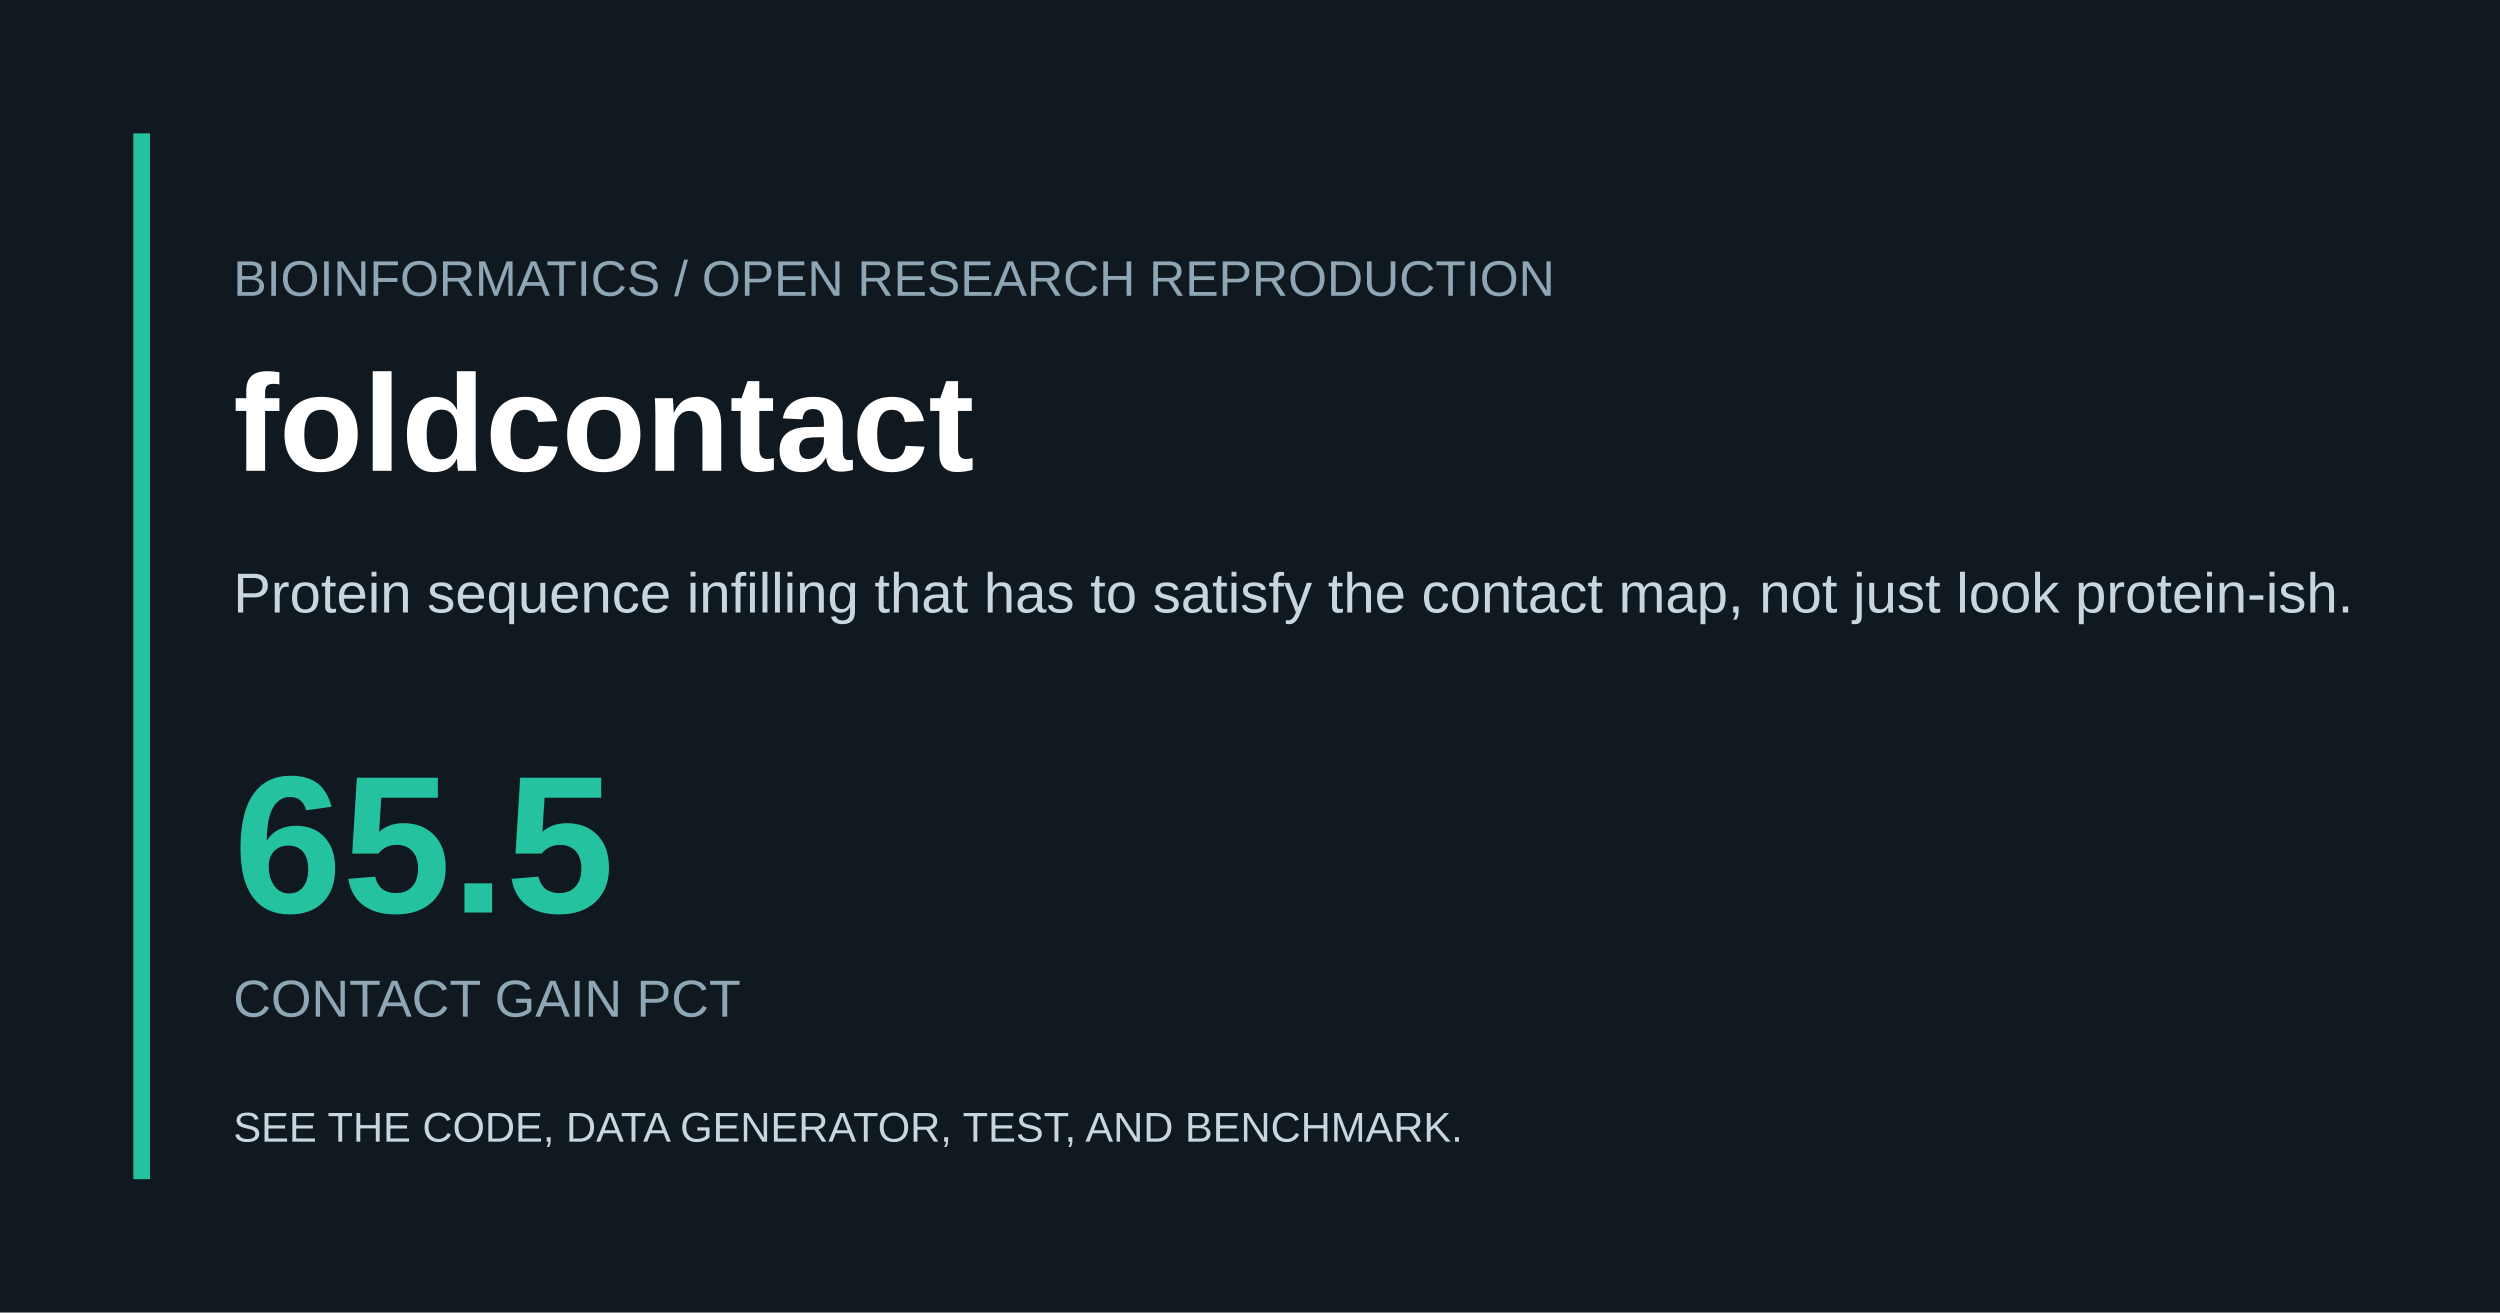
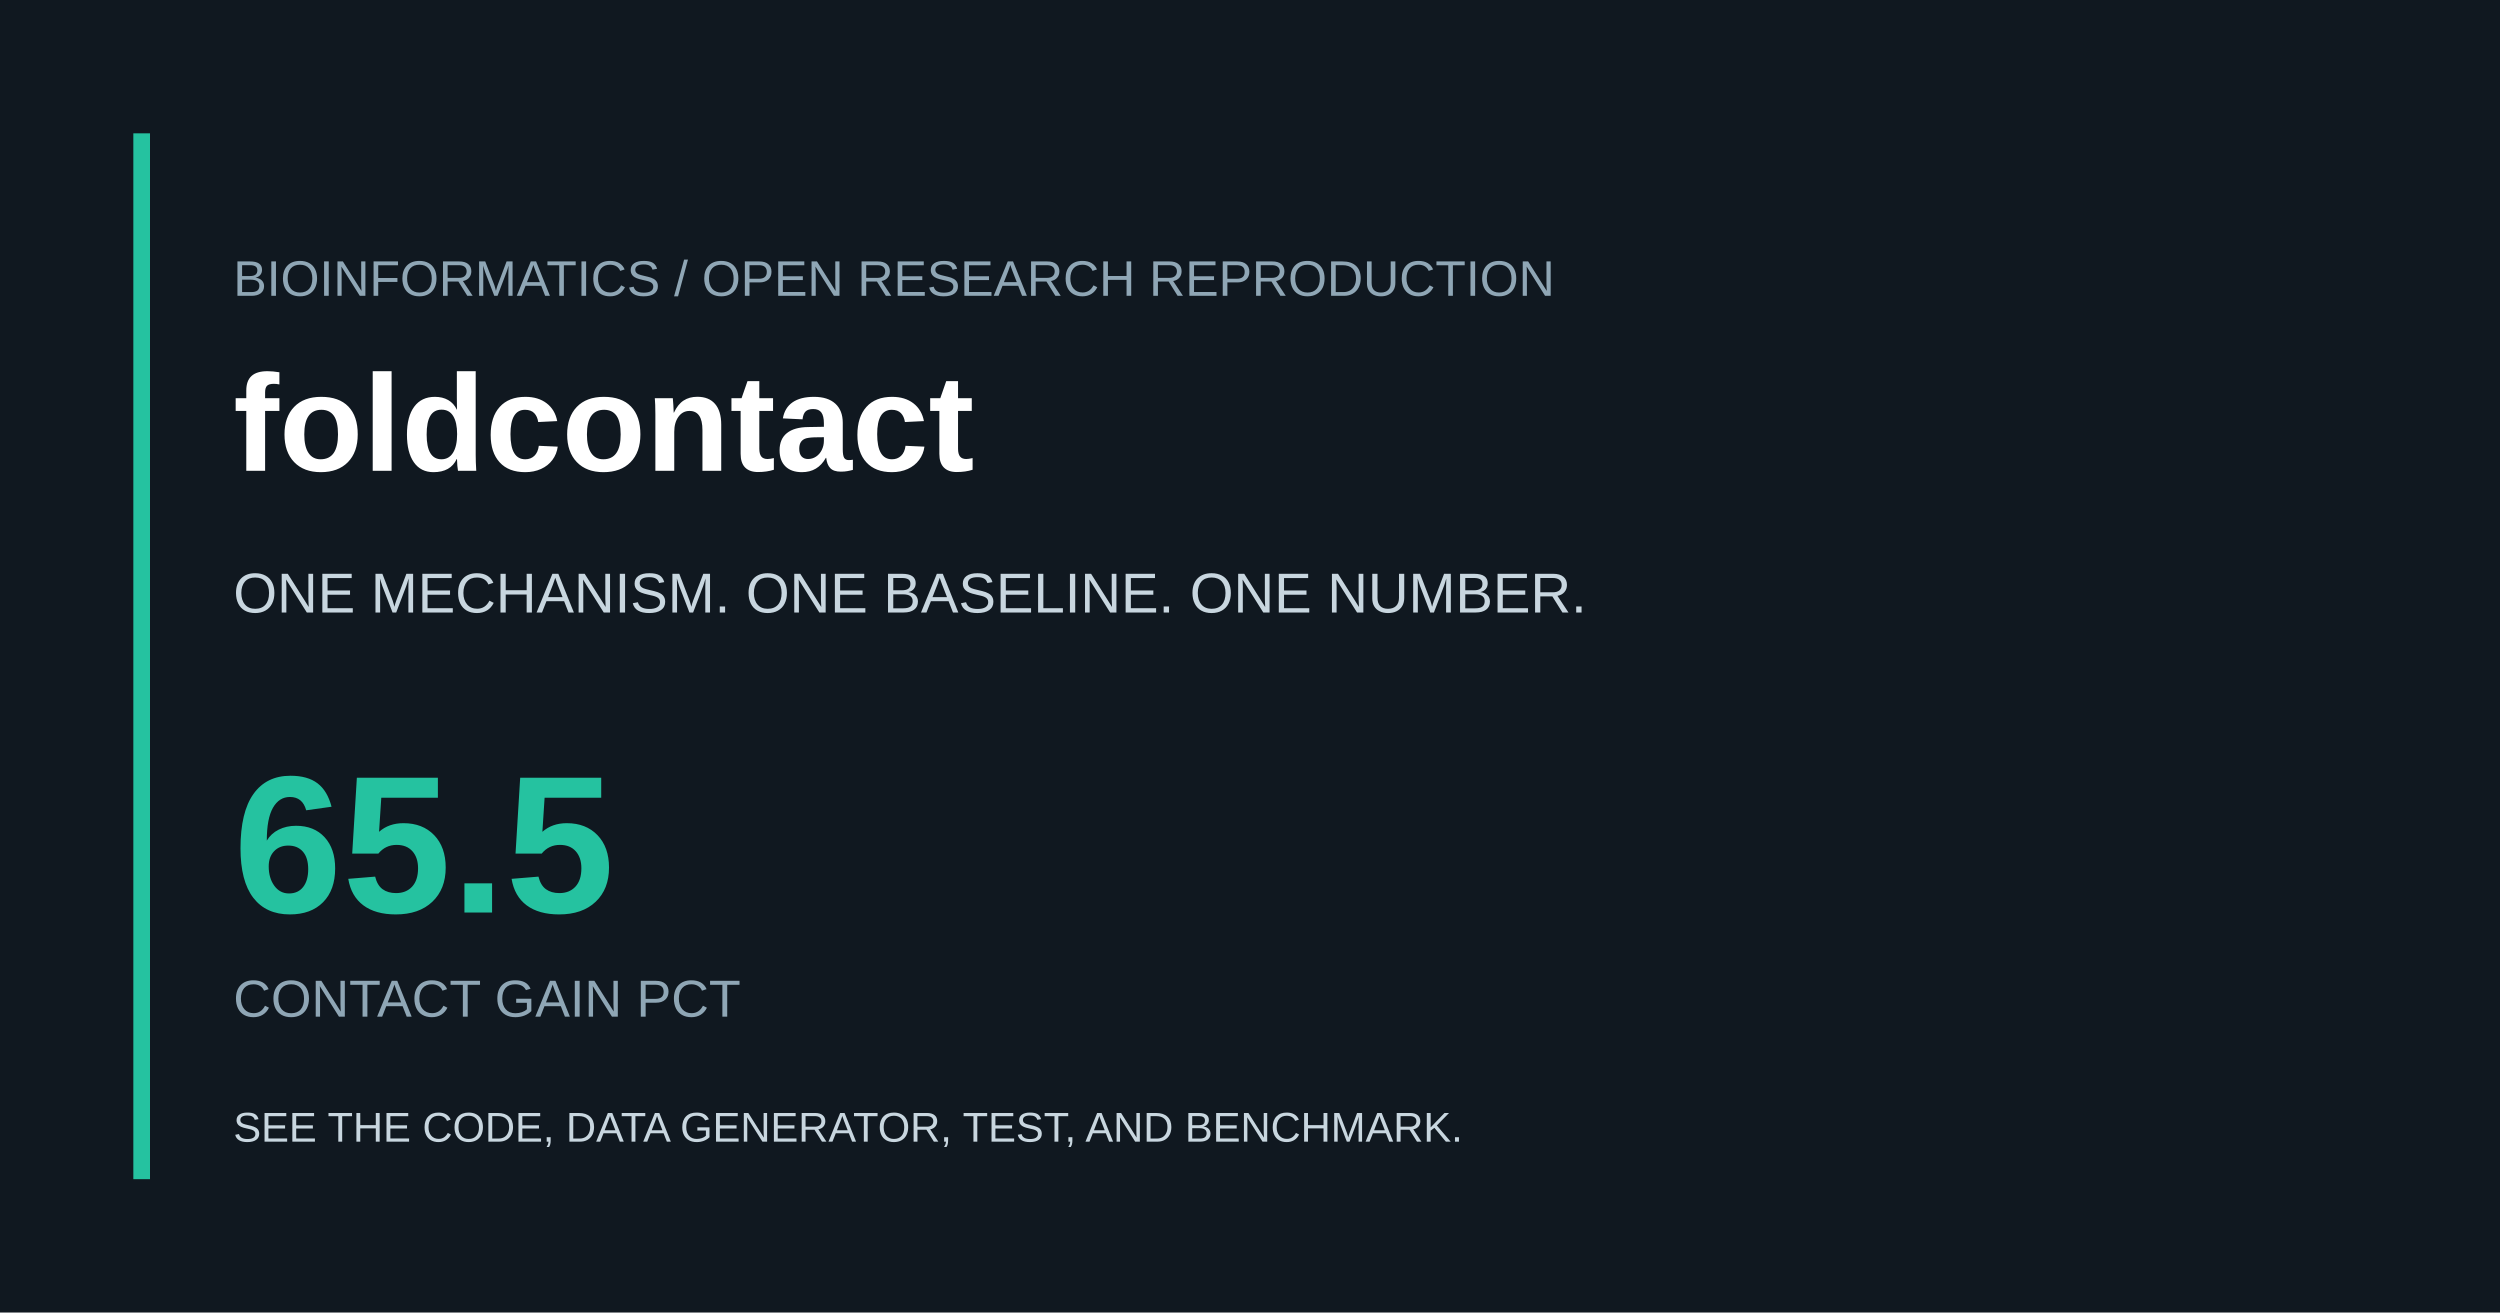
<svg xmlns="http://www.w3.org/2000/svg" width="1200" height="630" viewBox="0 0 1200 630">
  <rect width="1200" height="630" fill="#101820" />
  <rect x="64" y="64" width="8" height="502" fill="#25c2a0" />
  <text x="112" y="142" fill="#8fa6b5" font-family="Arial, sans-serif" font-size="24">BIOINFORMATICS / OPEN RESEARCH REPRODUCTION</text>
  <text x="112" y="226" fill="#ffffff" font-family="Arial, sans-serif" font-size="66" font-weight="700">foldcontact</text>
-   <text x="112" y="294" fill="#c8d6df" font-family="Arial, sans-serif" font-size="27">Protein sequence infilling that has to satisfy the contact map, not just look protein-ish.</text>
+   <text x="112" y="294" fill="#c8d6df" font-family="Arial, sans-serif" font-size="27">ONE MECHANISM. ONE BASELINE. ONE NUMBER.</text>
  <text x="112" y="438" fill="#25c2a0" font-family="Arial, sans-serif" font-size="94" font-weight="700">65.5</text>
  <text x="112" y="488" fill="#8fa6b5" font-family="Arial, sans-serif" font-size="25">CONTACT GAIN PCT</text>
  <text x="112" y="548" fill="#c8d6df" font-family="Arial, sans-serif" font-size="20">SEE THE CODE, DATA GENERATOR, TEST, AND BENCHMARK.</text>
</svg>
